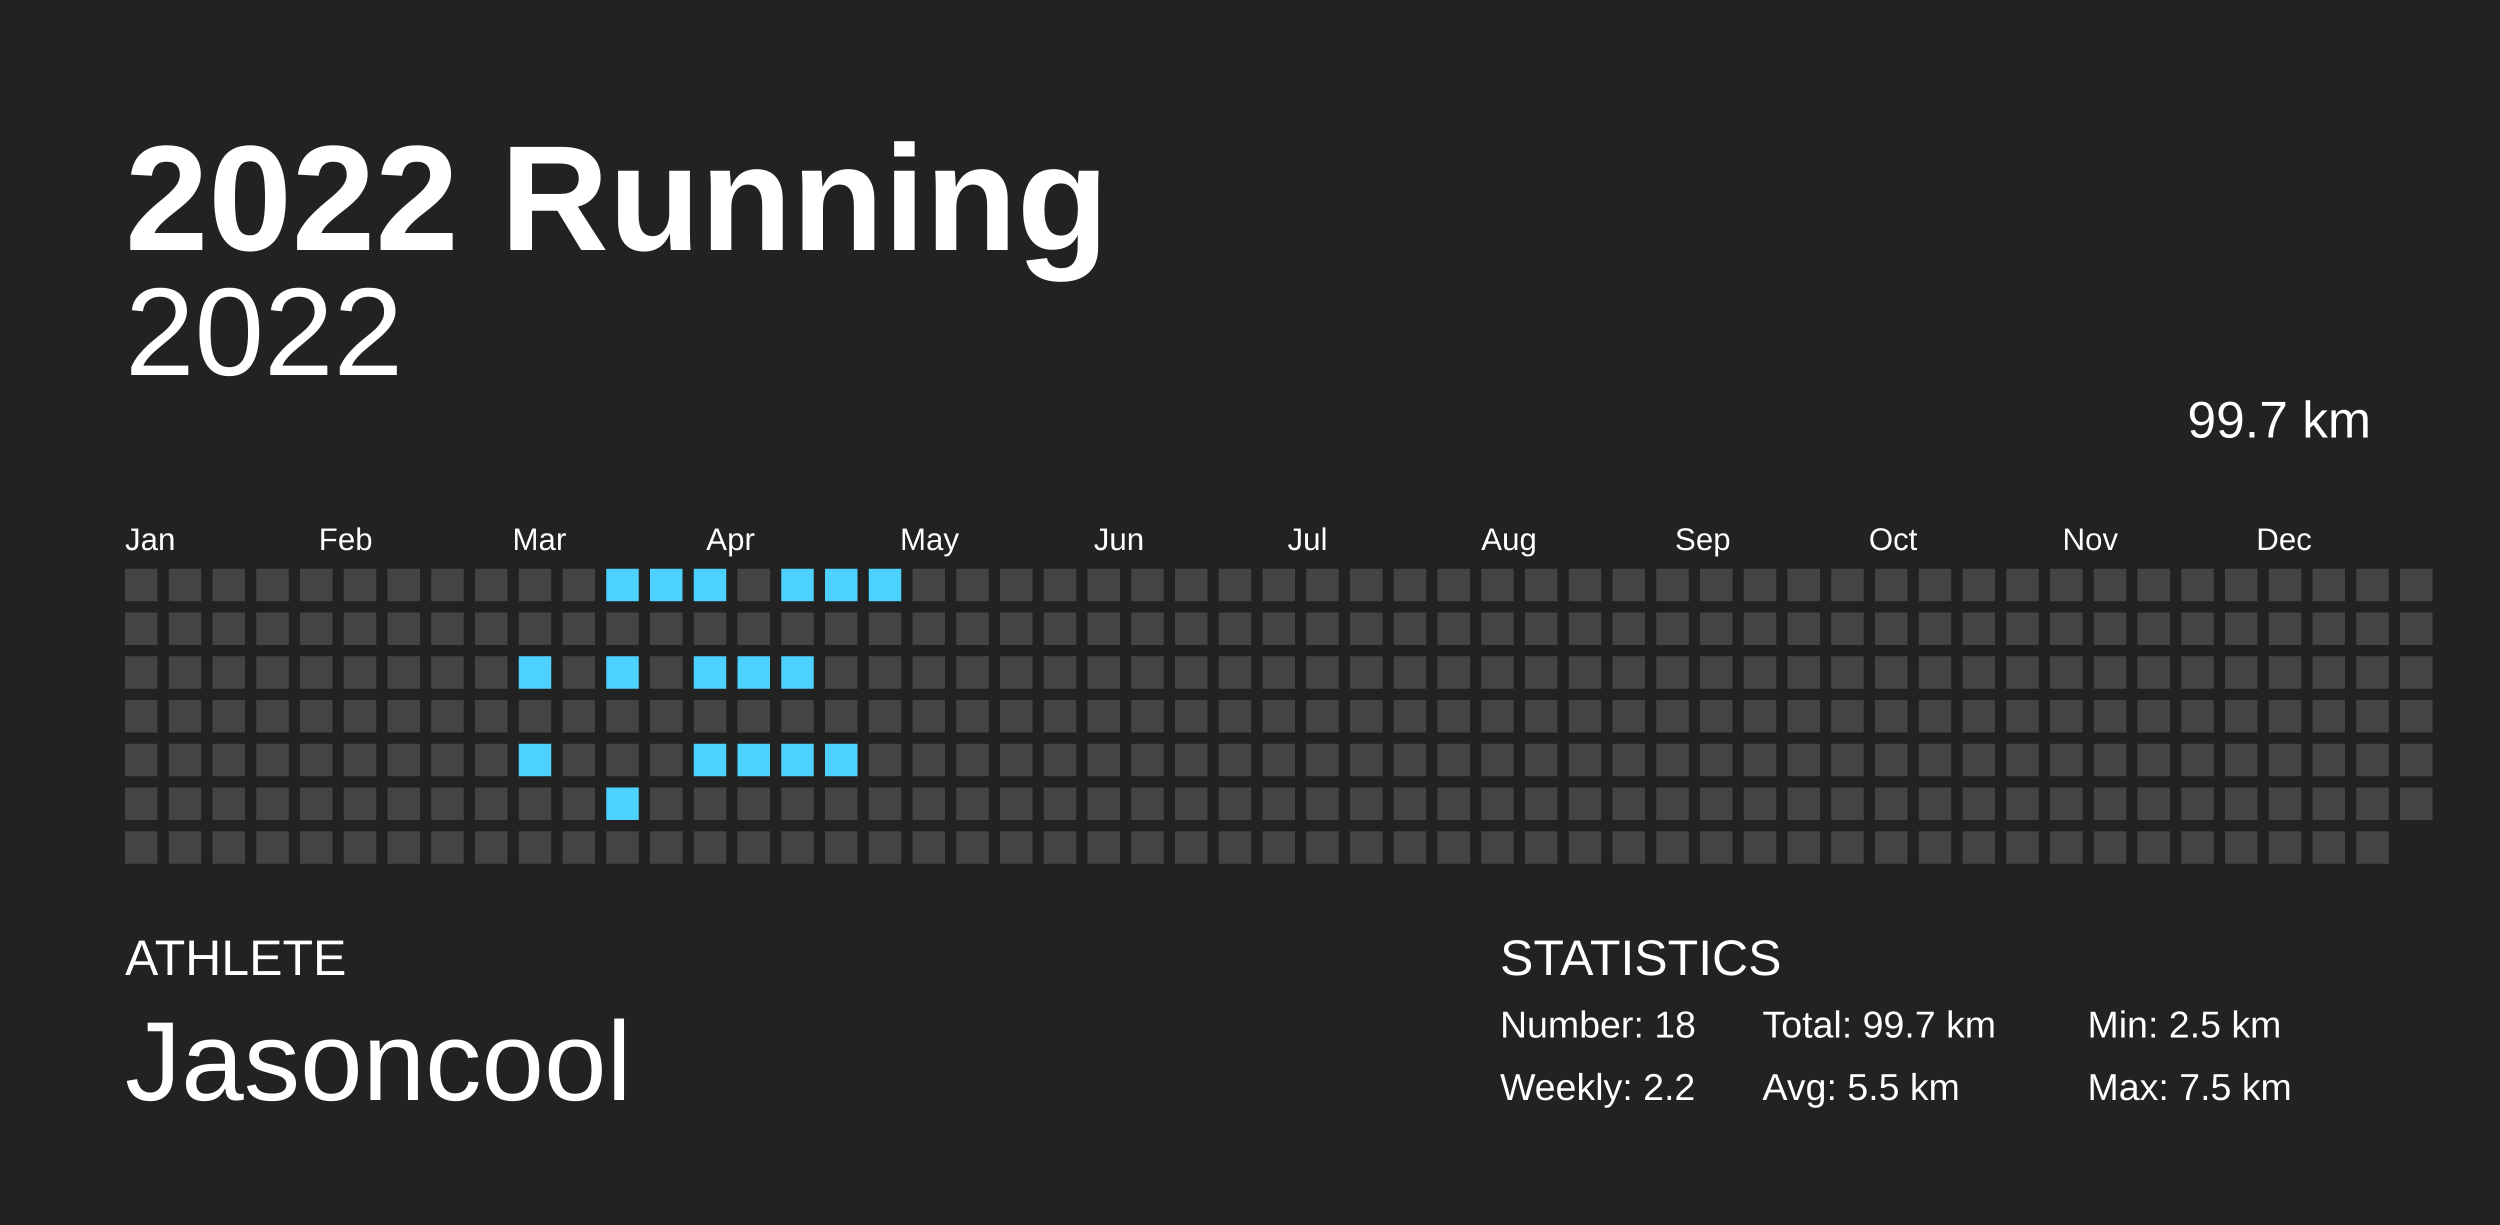
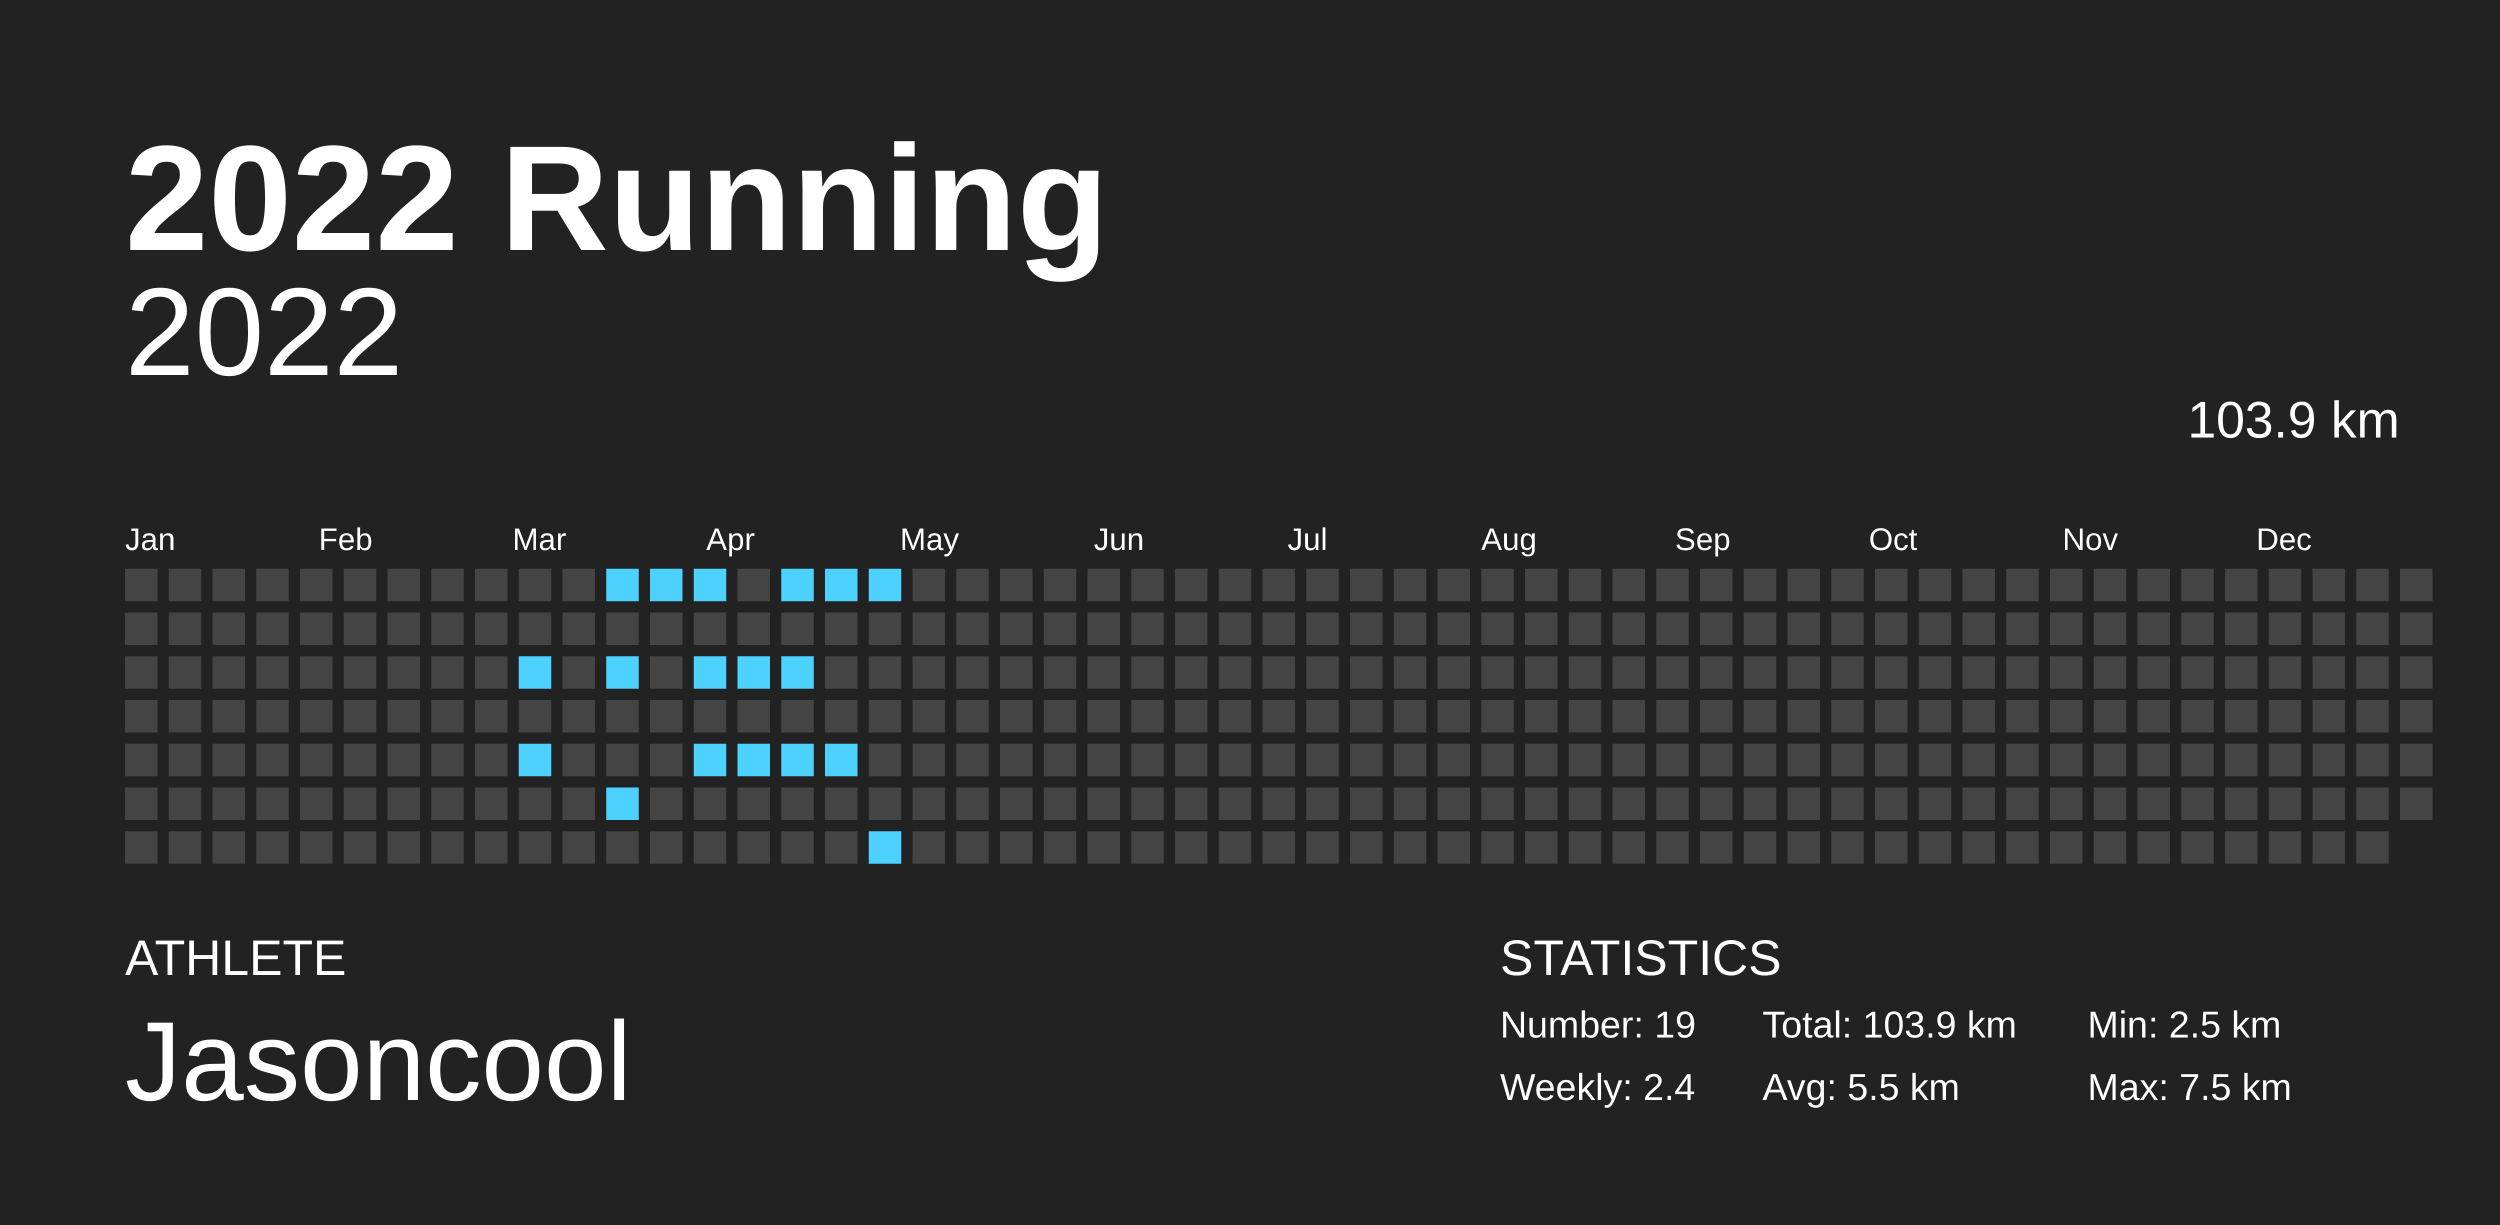
<svg xmlns="http://www.w3.org/2000/svg" baseProfile="full" height="98mm" version="1.1" viewBox="0,0,200,98" width="200mm">
  <defs />
  <rect fill="#222222" height="98" width="200" x="0" y="0" />
  <text fill="#FFFFFF" style="font-size:12px; font-family:Arial; font-weight:bold;" x="10" y="20">2022 Running</text>
  <text fill="#FFFFFF" style="font-size:4px; font-family:Arial" x="10" y="78">ATHLETE</text>
  <text fill="#FFFFFF" style="font-size:9px; font-family:Arial" x="10" y="88">Jasoncool</text>
  <text fill="#FFFFFF" style="font-size:4px; font-family:Arial" x="120" y="78">STATISTICS</text>
-   <text fill="#FFFFFF" style="font-size:3px; font-family:Arial" x="120" y="83">Number: 18</text>
-   <text fill="#FFFFFF" style="font-size:3px; font-family:Arial" x="120" y="88">Weekly: 2.2</text>
-   <text fill="#FFFFFF" style="font-size:3px; font-family:Arial" x="141" y="83">Total: 99.7 km</text>
+   <text fill="#FFFFFF" style="font-size:3px; font-family:Arial" x="120" y="83">Number: 19</text>
+   <text fill="#FFFFFF" style="font-size:3px; font-family:Arial" x="120" y="88">Weekly: 2.4</text>
+   <text fill="#FFFFFF" style="font-size:3px; font-family:Arial" x="141" y="83">Total: 103.9 km</text>
  <text fill="#FFFFFF" style="font-size:3px; font-family:Arial" x="141" y="88">Avg: 5.5 km</text>
  <text fill="#FFFFFF" style="font-size:3px; font-family:Arial" x="167" y="83">Min: 2.5 km</text>
  <text fill="#FFFFFF" style="font-size:3px; font-family:Arial" x="167" y="88">Max: 7.5 km</text>
  <text alignment-baseline="hanging" fill="#FFFFFF" style="font-size:10.0px; font-family:Arial;" x="10" y="30">2022</text>
-   <text alignment-baseline="hanging" fill="#FFFFFF" style="font-size:4.125px; font-family:Arial;" x="175" y="35">99.7 km</text>
+   <text alignment-baseline="hanging" fill="#FFFFFF" style="font-size:4.125px; font-family:Arial;" x="175" y="35">103.9 km</text>
  <text fill="#FFFFFF" style="font-size:2.5px; font-family:Arial" x="10.0" y="44">Jan</text>
  <text fill="#FFFFFF" style="font-size:2.5px; font-family:Arial" x="25.5" y="44">Feb</text>
  <text fill="#FFFFFF" style="font-size:2.5px; font-family:Arial" x="41.0" y="44">Mar</text>
  <text fill="#FFFFFF" style="font-size:2.5px; font-family:Arial" x="56.5" y="44">Apr</text>
  <text fill="#FFFFFF" style="font-size:2.5px; font-family:Arial" x="72.0" y="44">May</text>
  <text fill="#FFFFFF" style="font-size:2.5px; font-family:Arial" x="87.5" y="44">Jun</text>
  <text fill="#FFFFFF" style="font-size:2.5px; font-family:Arial" x="103.0" y="44">Jul</text>
  <text fill="#FFFFFF" style="font-size:2.5px; font-family:Arial" x="118.5" y="44">Aug</text>
  <text fill="#FFFFFF" style="font-size:2.5px; font-family:Arial" x="134.0" y="44">Sep</text>
  <text fill="#FFFFFF" style="font-size:2.5px; font-family:Arial" x="149.5" y="44">Oct</text>
  <text fill="#FFFFFF" style="font-size:2.5px; font-family:Arial" x="165.0" y="44">Nov</text>
  <text fill="#FFFFFF" style="font-size:2.5px; font-family:Arial" x="180.5" y="44">Dec</text>
  <rect fill="#444444" height="2.6" width="2.6" x="10.0" y="45.5" />
  <rect fill="#444444" height="2.6" width="2.6" x="10.0" y="49.0" />
  <rect fill="#444444" height="2.6" width="2.6" x="10.0" y="52.5" />
  <rect fill="#444444" height="2.6" width="2.6" x="10.0" y="56.0" />
  <rect fill="#444444" height="2.6" width="2.6" x="10.0" y="59.5" />
  <rect fill="#444444" height="2.6" width="2.6" x="10.0" y="63.0" />
  <rect fill="#444444" height="2.6" width="2.6" x="10.0" y="66.5" />
  <rect fill="#444444" height="2.6" width="2.6" x="13.5" y="45.5" />
  <rect fill="#444444" height="2.6" width="2.6" x="13.5" y="49.0" />
  <rect fill="#444444" height="2.6" width="2.6" x="13.5" y="52.5" />
  <rect fill="#444444" height="2.6" width="2.6" x="13.5" y="56.0" />
  <rect fill="#444444" height="2.6" width="2.6" x="13.5" y="59.5" />
  <rect fill="#444444" height="2.6" width="2.6" x="13.5" y="63.0" />
  <rect fill="#444444" height="2.6" width="2.6" x="13.5" y="66.5" />
  <rect fill="#444444" height="2.6" width="2.6" x="17.0" y="45.5" />
  <rect fill="#444444" height="2.6" width="2.6" x="17.0" y="49.0" />
  <rect fill="#444444" height="2.6" width="2.6" x="17.0" y="52.5" />
  <rect fill="#444444" height="2.6" width="2.6" x="17.0" y="56.0" />
  <rect fill="#444444" height="2.6" width="2.6" x="17.0" y="59.5" />
  <rect fill="#444444" height="2.6" width="2.6" x="17.0" y="63.0" />
  <rect fill="#444444" height="2.6" width="2.6" x="17.0" y="66.5" />
  <rect fill="#444444" height="2.6" width="2.6" x="20.5" y="45.5" />
  <rect fill="#444444" height="2.6" width="2.6" x="20.5" y="49.0" />
  <rect fill="#444444" height="2.6" width="2.6" x="20.5" y="52.5" />
  <rect fill="#444444" height="2.6" width="2.6" x="20.5" y="56.0" />
  <rect fill="#444444" height="2.6" width="2.6" x="20.5" y="59.5" />
  <rect fill="#444444" height="2.6" width="2.6" x="20.5" y="63.0" />
  <rect fill="#444444" height="2.6" width="2.6" x="20.5" y="66.5" />
  <rect fill="#444444" height="2.6" width="2.6" x="24.0" y="45.5" />
  <rect fill="#444444" height="2.6" width="2.6" x="24.0" y="49.0" />
  <rect fill="#444444" height="2.6" width="2.6" x="24.0" y="52.5" />
  <rect fill="#444444" height="2.6" width="2.6" x="24.0" y="56.0" />
  <rect fill="#444444" height="2.6" width="2.6" x="24.0" y="59.5" />
  <rect fill="#444444" height="2.6" width="2.6" x="24.0" y="63.0" />
  <rect fill="#444444" height="2.6" width="2.6" x="24.0" y="66.5" />
  <rect fill="#444444" height="2.6" width="2.6" x="27.5" y="45.5" />
  <rect fill="#444444" height="2.6" width="2.6" x="27.5" y="49.0" />
  <rect fill="#444444" height="2.6" width="2.6" x="27.5" y="52.5" />
  <rect fill="#444444" height="2.6" width="2.6" x="27.5" y="56.0" />
  <rect fill="#444444" height="2.6" width="2.6" x="27.5" y="59.5" />
  <rect fill="#444444" height="2.6" width="2.6" x="27.5" y="63.0" />
  <rect fill="#444444" height="2.6" width="2.6" x="27.5" y="66.5" />
  <rect fill="#444444" height="2.6" width="2.6" x="31.0" y="45.5" />
  <rect fill="#444444" height="2.6" width="2.6" x="31.0" y="49.0" />
  <rect fill="#444444" height="2.6" width="2.6" x="31.0" y="52.5" />
  <rect fill="#444444" height="2.6" width="2.6" x="31.0" y="56.0" />
  <rect fill="#444444" height="2.6" width="2.6" x="31.0" y="59.5" />
  <rect fill="#444444" height="2.6" width="2.6" x="31.0" y="63.0" />
  <rect fill="#444444" height="2.6" width="2.6" x="31.0" y="66.5" />
  <rect fill="#444444" height="2.6" width="2.6" x="34.5" y="45.5" />
  <rect fill="#444444" height="2.6" width="2.6" x="34.5" y="49.0" />
  <rect fill="#444444" height="2.6" width="2.6" x="34.5" y="52.5" />
  <rect fill="#444444" height="2.6" width="2.6" x="34.5" y="56.0" />
  <rect fill="#444444" height="2.6" width="2.6" x="34.5" y="59.5" />
  <rect fill="#444444" height="2.6" width="2.6" x="34.5" y="63.0" />
  <rect fill="#444444" height="2.6" width="2.6" x="34.5" y="66.5" />
  <rect fill="#444444" height="2.6" width="2.6" x="38.0" y="45.5" />
  <rect fill="#444444" height="2.6" width="2.6" x="38.0" y="49.0" />
  <rect fill="#444444" height="2.6" width="2.6" x="38.0" y="52.5" />
  <rect fill="#444444" height="2.6" width="2.6" x="38.0" y="56.0" />
  <rect fill="#444444" height="2.6" width="2.6" x="38.0" y="59.5" />
  <rect fill="#444444" height="2.6" width="2.6" x="38.0" y="63.0" />
  <rect fill="#444444" height="2.6" width="2.6" x="38.0" y="66.5" />
  <rect fill="#444444" height="2.6" width="2.6" x="41.5" y="45.5" />
  <rect fill="#444444" height="2.6" width="2.6" x="41.5" y="49.0" />
  <rect fill="#4dd2ff" height="2.6" width="2.6" x="41.5" y="52.5" />
  <rect fill="#444444" height="2.6" width="2.6" x="41.5" y="56.0" />
  <rect fill="#4dd2ff" height="2.6" width="2.6" x="41.5" y="59.5" />
  <rect fill="#444444" height="2.6" width="2.6" x="41.5" y="63.0" />
  <rect fill="#444444" height="2.6" width="2.6" x="41.5" y="66.5" />
  <rect fill="#444444" height="2.6" width="2.6" x="45.0" y="45.5" />
  <rect fill="#444444" height="2.6" width="2.6" x="45.0" y="49.0" />
  <rect fill="#444444" height="2.6" width="2.6" x="45.0" y="52.5" />
  <rect fill="#444444" height="2.6" width="2.6" x="45.0" y="56.0" />
  <rect fill="#444444" height="2.6" width="2.6" x="45.0" y="59.5" />
  <rect fill="#444444" height="2.6" width="2.6" x="45.0" y="63.0" />
  <rect fill="#444444" height="2.6" width="2.6" x="45.0" y="66.5" />
  <rect fill="#4dd2ff" height="2.6" width="2.6" x="48.5" y="45.5" />
  <rect fill="#444444" height="2.6" width="2.6" x="48.5" y="49.0" />
  <rect fill="#4dd2ff" height="2.6" width="2.6" x="48.5" y="52.5" />
  <rect fill="#444444" height="2.6" width="2.6" x="48.5" y="56.0" />
  <rect fill="#444444" height="2.6" width="2.6" x="48.5" y="59.5" />
  <rect fill="#4dd2ff" height="2.6" width="2.6" x="48.5" y="63.0" />
  <rect fill="#444444" height="2.6" width="2.6" x="48.5" y="66.5" />
  <rect fill="#4dd2ff" height="2.6" width="2.6" x="52.0" y="45.5" />
  <rect fill="#444444" height="2.6" width="2.6" x="52.0" y="49.0" />
  <rect fill="#444444" height="2.6" width="2.6" x="52.0" y="52.5" />
  <rect fill="#444444" height="2.6" width="2.6" x="52.0" y="56.0" />
  <rect fill="#444444" height="2.6" width="2.6" x="52.0" y="59.5" />
  <rect fill="#444444" height="2.6" width="2.6" x="52.0" y="63.0" />
  <rect fill="#444444" height="2.6" width="2.6" x="52.0" y="66.5" />
  <rect fill="#4dd2ff" height="2.6" width="2.6" x="55.5" y="45.5" />
  <rect fill="#444444" height="2.6" width="2.6" x="55.5" y="49.0" />
  <rect fill="#4dd2ff" height="2.6" width="2.6" x="55.5" y="52.5" />
  <rect fill="#444444" height="2.6" width="2.6" x="55.5" y="56.0" />
  <rect fill="#4dd2ff" height="2.6" width="2.6" x="55.5" y="59.5" />
  <rect fill="#444444" height="2.6" width="2.6" x="55.5" y="63.0" />
  <rect fill="#444444" height="2.6" width="2.6" x="55.5" y="66.5" />
  <rect fill="#444444" height="2.6" width="2.6" x="59.0" y="45.5" />
  <rect fill="#444444" height="2.6" width="2.6" x="59.0" y="49.0" />
  <rect fill="#4dd2ff" height="2.6" width="2.6" x="59.0" y="52.5" />
  <rect fill="#444444" height="2.6" width="2.6" x="59.0" y="56.0" />
  <rect fill="#4dd2ff" height="2.6" width="2.6" x="59.0" y="59.5" />
  <rect fill="#444444" height="2.6" width="2.6" x="59.0" y="63.0" />
  <rect fill="#444444" height="2.6" width="2.6" x="59.0" y="66.5" />
  <rect fill="#4dd2ff" height="2.6" width="2.6" x="62.5" y="45.5" />
  <rect fill="#444444" height="2.6" width="2.6" x="62.5" y="49.0" />
  <rect fill="#4dd2ff" height="2.6" width="2.6" x="62.5" y="52.5" />
  <rect fill="#444444" height="2.6" width="2.6" x="62.5" y="56.0" />
  <rect fill="#4dd2ff" height="2.6" width="2.6" x="62.5" y="59.5" />
  <rect fill="#444444" height="2.6" width="2.6" x="62.5" y="63.0" />
  <rect fill="#444444" height="2.6" width="2.6" x="62.5" y="66.5" />
  <rect fill="#4dd2ff" height="2.6" width="2.6" x="66.0" y="45.5" />
  <rect fill="#444444" height="2.6" width="2.6" x="66.0" y="49.0" />
  <rect fill="#444444" height="2.6" width="2.6" x="66.0" y="52.5" />
  <rect fill="#444444" height="2.6" width="2.6" x="66.0" y="56.0" />
  <rect fill="#4dd2ff" height="2.6" width="2.6" x="66.0" y="59.5" />
  <rect fill="#444444" height="2.6" width="2.6" x="66.0" y="63.0" />
  <rect fill="#444444" height="2.6" width="2.6" x="66.0" y="66.5" />
  <rect fill="#4dd2ff" height="2.6" width="2.6" x="69.5" y="45.5" />
  <rect fill="#444444" height="2.6" width="2.6" x="69.5" y="49.0" />
  <rect fill="#444444" height="2.6" width="2.6" x="69.5" y="52.5" />
  <rect fill="#444444" height="2.6" width="2.6" x="69.5" y="56.0" />
  <rect fill="#444444" height="2.6" width="2.6" x="69.5" y="59.5" />
  <rect fill="#444444" height="2.6" width="2.6" x="69.5" y="63.0" />
-   <rect fill="#444444" height="2.6" width="2.6" x="69.5" y="66.5" />
+   <rect fill="#4dd2ff" height="2.6" width="2.6" x="69.5" y="66.5" />
  <rect fill="#444444" height="2.6" width="2.6" x="73.0" y="45.5" />
  <rect fill="#444444" height="2.6" width="2.6" x="73.0" y="49.0" />
  <rect fill="#444444" height="2.6" width="2.6" x="73.0" y="52.5" />
  <rect fill="#444444" height="2.6" width="2.6" x="73.0" y="56.0" />
  <rect fill="#444444" height="2.6" width="2.6" x="73.0" y="59.5" />
  <rect fill="#444444" height="2.6" width="2.6" x="73.0" y="63.0" />
  <rect fill="#444444" height="2.6" width="2.6" x="73.0" y="66.5" />
  <rect fill="#444444" height="2.6" width="2.6" x="76.5" y="45.5" />
  <rect fill="#444444" height="2.6" width="2.6" x="76.5" y="49.0" />
  <rect fill="#444444" height="2.6" width="2.6" x="76.5" y="52.5" />
  <rect fill="#444444" height="2.6" width="2.6" x="76.5" y="56.0" />
  <rect fill="#444444" height="2.6" width="2.6" x="76.5" y="59.5" />
  <rect fill="#444444" height="2.6" width="2.6" x="76.5" y="63.0" />
  <rect fill="#444444" height="2.6" width="2.6" x="76.5" y="66.5" />
  <rect fill="#444444" height="2.6" width="2.6" x="80.0" y="45.5" />
  <rect fill="#444444" height="2.6" width="2.6" x="80.0" y="49.0" />
  <rect fill="#444444" height="2.6" width="2.6" x="80.0" y="52.5" />
  <rect fill="#444444" height="2.6" width="2.6" x="80.0" y="56.0" />
  <rect fill="#444444" height="2.6" width="2.6" x="80.0" y="59.5" />
  <rect fill="#444444" height="2.6" width="2.6" x="80.0" y="63.0" />
  <rect fill="#444444" height="2.6" width="2.6" x="80.0" y="66.5" />
  <rect fill="#444444" height="2.6" width="2.6" x="83.5" y="45.5" />
  <rect fill="#444444" height="2.6" width="2.6" x="83.5" y="49.0" />
  <rect fill="#444444" height="2.6" width="2.6" x="83.5" y="52.5" />
  <rect fill="#444444" height="2.6" width="2.6" x="83.5" y="56.0" />
  <rect fill="#444444" height="2.6" width="2.6" x="83.5" y="59.5" />
  <rect fill="#444444" height="2.6" width="2.6" x="83.5" y="63.0" />
  <rect fill="#444444" height="2.6" width="2.6" x="83.5" y="66.5" />
  <rect fill="#444444" height="2.6" width="2.6" x="87.0" y="45.5" />
  <rect fill="#444444" height="2.6" width="2.6" x="87.0" y="49.0" />
  <rect fill="#444444" height="2.6" width="2.6" x="87.0" y="52.5" />
  <rect fill="#444444" height="2.6" width="2.6" x="87.0" y="56.0" />
  <rect fill="#444444" height="2.6" width="2.6" x="87.0" y="59.5" />
  <rect fill="#444444" height="2.6" width="2.6" x="87.0" y="63.0" />
  <rect fill="#444444" height="2.6" width="2.6" x="87.0" y="66.5" />
  <rect fill="#444444" height="2.6" width="2.6" x="90.5" y="45.5" />
  <rect fill="#444444" height="2.6" width="2.6" x="90.5" y="49.0" />
  <rect fill="#444444" height="2.6" width="2.6" x="90.5" y="52.5" />
  <rect fill="#444444" height="2.6" width="2.6" x="90.5" y="56.0" />
  <rect fill="#444444" height="2.6" width="2.6" x="90.5" y="59.5" />
  <rect fill="#444444" height="2.6" width="2.6" x="90.5" y="63.0" />
  <rect fill="#444444" height="2.6" width="2.6" x="90.5" y="66.5" />
  <rect fill="#444444" height="2.6" width="2.6" x="94.0" y="45.5" />
  <rect fill="#444444" height="2.6" width="2.6" x="94.0" y="49.0" />
  <rect fill="#444444" height="2.6" width="2.6" x="94.0" y="52.5" />
  <rect fill="#444444" height="2.6" width="2.6" x="94.0" y="56.0" />
  <rect fill="#444444" height="2.6" width="2.6" x="94.0" y="59.5" />
  <rect fill="#444444" height="2.6" width="2.6" x="94.0" y="63.0" />
  <rect fill="#444444" height="2.6" width="2.6" x="94.0" y="66.5" />
  <rect fill="#444444" height="2.6" width="2.6" x="97.5" y="45.5" />
  <rect fill="#444444" height="2.6" width="2.6" x="97.5" y="49.0" />
  <rect fill="#444444" height="2.6" width="2.6" x="97.5" y="52.5" />
  <rect fill="#444444" height="2.6" width="2.6" x="97.5" y="56.0" />
  <rect fill="#444444" height="2.6" width="2.6" x="97.5" y="59.5" />
  <rect fill="#444444" height="2.6" width="2.6" x="97.5" y="63.0" />
  <rect fill="#444444" height="2.6" width="2.6" x="97.5" y="66.5" />
  <rect fill="#444444" height="2.6" width="2.6" x="101.0" y="45.5" />
  <rect fill="#444444" height="2.6" width="2.6" x="101.0" y="49.0" />
  <rect fill="#444444" height="2.6" width="2.6" x="101.0" y="52.5" />
  <rect fill="#444444" height="2.6" width="2.6" x="101.0" y="56.0" />
  <rect fill="#444444" height="2.6" width="2.6" x="101.0" y="59.5" />
  <rect fill="#444444" height="2.6" width="2.6" x="101.0" y="63.0" />
  <rect fill="#444444" height="2.6" width="2.6" x="101.0" y="66.5" />
  <rect fill="#444444" height="2.6" width="2.6" x="104.5" y="45.5" />
  <rect fill="#444444" height="2.6" width="2.6" x="104.5" y="49.0" />
  <rect fill="#444444" height="2.6" width="2.6" x="104.5" y="52.5" />
  <rect fill="#444444" height="2.6" width="2.6" x="104.5" y="56.0" />
  <rect fill="#444444" height="2.6" width="2.6" x="104.5" y="59.5" />
  <rect fill="#444444" height="2.6" width="2.6" x="104.5" y="63.0" />
  <rect fill="#444444" height="2.6" width="2.6" x="104.5" y="66.5" />
  <rect fill="#444444" height="2.6" width="2.6" x="108.0" y="45.5" />
  <rect fill="#444444" height="2.6" width="2.6" x="108.0" y="49.0" />
  <rect fill="#444444" height="2.6" width="2.6" x="108.0" y="52.5" />
  <rect fill="#444444" height="2.6" width="2.6" x="108.0" y="56.0" />
  <rect fill="#444444" height="2.6" width="2.6" x="108.0" y="59.5" />
  <rect fill="#444444" height="2.6" width="2.6" x="108.0" y="63.0" />
  <rect fill="#444444" height="2.6" width="2.6" x="108.0" y="66.5" />
  <rect fill="#444444" height="2.6" width="2.6" x="111.5" y="45.5" />
  <rect fill="#444444" height="2.6" width="2.6" x="111.5" y="49.0" />
  <rect fill="#444444" height="2.6" width="2.6" x="111.5" y="52.5" />
  <rect fill="#444444" height="2.6" width="2.6" x="111.5" y="56.0" />
  <rect fill="#444444" height="2.6" width="2.6" x="111.5" y="59.5" />
  <rect fill="#444444" height="2.6" width="2.6" x="111.5" y="63.0" />
  <rect fill="#444444" height="2.6" width="2.6" x="111.5" y="66.5" />
  <rect fill="#444444" height="2.6" width="2.6" x="115.0" y="45.5" />
  <rect fill="#444444" height="2.6" width="2.6" x="115.0" y="49.0" />
  <rect fill="#444444" height="2.6" width="2.6" x="115.0" y="52.5" />
  <rect fill="#444444" height="2.6" width="2.6" x="115.0" y="56.0" />
  <rect fill="#444444" height="2.6" width="2.6" x="115.0" y="59.5" />
  <rect fill="#444444" height="2.6" width="2.6" x="115.0" y="63.0" />
  <rect fill="#444444" height="2.6" width="2.6" x="115.0" y="66.5" />
  <rect fill="#444444" height="2.6" width="2.6" x="118.5" y="45.5" />
  <rect fill="#444444" height="2.6" width="2.6" x="118.5" y="49.0" />
  <rect fill="#444444" height="2.6" width="2.6" x="118.5" y="52.5" />
  <rect fill="#444444" height="2.6" width="2.6" x="118.5" y="56.0" />
  <rect fill="#444444" height="2.6" width="2.6" x="118.5" y="59.5" />
  <rect fill="#444444" height="2.6" width="2.6" x="118.5" y="63.0" />
  <rect fill="#444444" height="2.6" width="2.6" x="118.5" y="66.5" />
  <rect fill="#444444" height="2.6" width="2.6" x="122.0" y="45.5" />
  <rect fill="#444444" height="2.6" width="2.6" x="122.0" y="49.0" />
  <rect fill="#444444" height="2.6" width="2.6" x="122.0" y="52.5" />
  <rect fill="#444444" height="2.6" width="2.6" x="122.0" y="56.0" />
  <rect fill="#444444" height="2.6" width="2.6" x="122.0" y="59.5" />
  <rect fill="#444444" height="2.6" width="2.6" x="122.0" y="63.0" />
  <rect fill="#444444" height="2.6" width="2.6" x="122.0" y="66.5" />
  <rect fill="#444444" height="2.6" width="2.6" x="125.5" y="45.5" />
  <rect fill="#444444" height="2.6" width="2.6" x="125.5" y="49.0" />
  <rect fill="#444444" height="2.6" width="2.6" x="125.5" y="52.5" />
  <rect fill="#444444" height="2.6" width="2.6" x="125.5" y="56.0" />
  <rect fill="#444444" height="2.6" width="2.6" x="125.5" y="59.5" />
  <rect fill="#444444" height="2.6" width="2.6" x="125.5" y="63.0" />
  <rect fill="#444444" height="2.6" width="2.6" x="125.5" y="66.5" />
  <rect fill="#444444" height="2.6" width="2.6" x="129.0" y="45.5" />
  <rect fill="#444444" height="2.6" width="2.6" x="129.0" y="49.0" />
  <rect fill="#444444" height="2.6" width="2.6" x="129.0" y="52.5" />
  <rect fill="#444444" height="2.6" width="2.6" x="129.0" y="56.0" />
  <rect fill="#444444" height="2.6" width="2.6" x="129.0" y="59.5" />
  <rect fill="#444444" height="2.6" width="2.6" x="129.0" y="63.0" />
  <rect fill="#444444" height="2.6" width="2.6" x="129.0" y="66.5" />
  <rect fill="#444444" height="2.6" width="2.6" x="132.5" y="45.5" />
  <rect fill="#444444" height="2.6" width="2.6" x="132.5" y="49.0" />
  <rect fill="#444444" height="2.6" width="2.6" x="132.5" y="52.5" />
  <rect fill="#444444" height="2.6" width="2.6" x="132.5" y="56.0" />
  <rect fill="#444444" height="2.6" width="2.6" x="132.5" y="59.5" />
  <rect fill="#444444" height="2.6" width="2.6" x="132.5" y="63.0" />
  <rect fill="#444444" height="2.6" width="2.6" x="132.5" y="66.5" />
  <rect fill="#444444" height="2.6" width="2.6" x="136.0" y="45.5" />
  <rect fill="#444444" height="2.6" width="2.6" x="136.0" y="49.0" />
  <rect fill="#444444" height="2.6" width="2.6" x="136.0" y="52.5" />
  <rect fill="#444444" height="2.6" width="2.6" x="136.0" y="56.0" />
  <rect fill="#444444" height="2.6" width="2.6" x="136.0" y="59.5" />
  <rect fill="#444444" height="2.6" width="2.6" x="136.0" y="63.0" />
  <rect fill="#444444" height="2.6" width="2.6" x="136.0" y="66.5" />
  <rect fill="#444444" height="2.6" width="2.6" x="139.5" y="45.5" />
  <rect fill="#444444" height="2.6" width="2.6" x="139.5" y="49.0" />
  <rect fill="#444444" height="2.6" width="2.6" x="139.5" y="52.5" />
  <rect fill="#444444" height="2.6" width="2.6" x="139.5" y="56.0" />
  <rect fill="#444444" height="2.6" width="2.6" x="139.5" y="59.5" />
  <rect fill="#444444" height="2.6" width="2.6" x="139.5" y="63.0" />
  <rect fill="#444444" height="2.6" width="2.6" x="139.5" y="66.5" />
  <rect fill="#444444" height="2.6" width="2.6" x="143.0" y="45.5" />
  <rect fill="#444444" height="2.6" width="2.6" x="143.0" y="49.0" />
  <rect fill="#444444" height="2.6" width="2.6" x="143.0" y="52.5" />
  <rect fill="#444444" height="2.6" width="2.6" x="143.0" y="56.0" />
  <rect fill="#444444" height="2.6" width="2.6" x="143.0" y="59.5" />
  <rect fill="#444444" height="2.6" width="2.6" x="143.0" y="63.0" />
  <rect fill="#444444" height="2.6" width="2.6" x="143.0" y="66.5" />
  <rect fill="#444444" height="2.6" width="2.6" x="146.5" y="45.5" />
  <rect fill="#444444" height="2.6" width="2.6" x="146.5" y="49.0" />
  <rect fill="#444444" height="2.6" width="2.6" x="146.5" y="52.5" />
  <rect fill="#444444" height="2.6" width="2.6" x="146.5" y="56.0" />
  <rect fill="#444444" height="2.6" width="2.6" x="146.5" y="59.5" />
  <rect fill="#444444" height="2.6" width="2.6" x="146.5" y="63.0" />
  <rect fill="#444444" height="2.6" width="2.6" x="146.5" y="66.5" />
  <rect fill="#444444" height="2.6" width="2.6" x="150.0" y="45.5" />
  <rect fill="#444444" height="2.6" width="2.6" x="150.0" y="49.0" />
  <rect fill="#444444" height="2.6" width="2.6" x="150.0" y="52.5" />
  <rect fill="#444444" height="2.6" width="2.6" x="150.0" y="56.0" />
  <rect fill="#444444" height="2.6" width="2.6" x="150.0" y="59.5" />
  <rect fill="#444444" height="2.6" width="2.6" x="150.0" y="63.0" />
  <rect fill="#444444" height="2.6" width="2.6" x="150.0" y="66.5" />
  <rect fill="#444444" height="2.6" width="2.6" x="153.5" y="45.5" />
  <rect fill="#444444" height="2.6" width="2.6" x="153.5" y="49.0" />
  <rect fill="#444444" height="2.6" width="2.6" x="153.5" y="52.5" />
  <rect fill="#444444" height="2.6" width="2.6" x="153.5" y="56.0" />
  <rect fill="#444444" height="2.6" width="2.6" x="153.5" y="59.5" />
  <rect fill="#444444" height="2.6" width="2.6" x="153.5" y="63.0" />
  <rect fill="#444444" height="2.6" width="2.6" x="153.5" y="66.5" />
  <rect fill="#444444" height="2.6" width="2.6" x="157.0" y="45.5" />
  <rect fill="#444444" height="2.6" width="2.6" x="157.0" y="49.0" />
  <rect fill="#444444" height="2.6" width="2.6" x="157.0" y="52.5" />
  <rect fill="#444444" height="2.6" width="2.6" x="157.0" y="56.0" />
  <rect fill="#444444" height="2.6" width="2.6" x="157.0" y="59.5" />
  <rect fill="#444444" height="2.6" width="2.6" x="157.0" y="63.0" />
  <rect fill="#444444" height="2.6" width="2.6" x="157.0" y="66.5" />
  <rect fill="#444444" height="2.6" width="2.6" x="160.5" y="45.5" />
  <rect fill="#444444" height="2.6" width="2.6" x="160.5" y="49.0" />
  <rect fill="#444444" height="2.6" width="2.6" x="160.5" y="52.5" />
  <rect fill="#444444" height="2.6" width="2.6" x="160.5" y="56.0" />
  <rect fill="#444444" height="2.6" width="2.6" x="160.5" y="59.5" />
  <rect fill="#444444" height="2.6" width="2.6" x="160.5" y="63.0" />
  <rect fill="#444444" height="2.6" width="2.6" x="160.5" y="66.5" />
  <rect fill="#444444" height="2.6" width="2.6" x="164.0" y="45.5" />
  <rect fill="#444444" height="2.6" width="2.6" x="164.0" y="49.0" />
  <rect fill="#444444" height="2.6" width="2.6" x="164.0" y="52.5" />
  <rect fill="#444444" height="2.6" width="2.6" x="164.0" y="56.0" />
  <rect fill="#444444" height="2.6" width="2.6" x="164.0" y="59.5" />
  <rect fill="#444444" height="2.6" width="2.6" x="164.0" y="63.0" />
  <rect fill="#444444" height="2.6" width="2.6" x="164.0" y="66.5" />
  <rect fill="#444444" height="2.6" width="2.6" x="167.5" y="45.5" />
  <rect fill="#444444" height="2.6" width="2.6" x="167.5" y="49.0" />
  <rect fill="#444444" height="2.6" width="2.6" x="167.5" y="52.5" />
  <rect fill="#444444" height="2.6" width="2.6" x="167.5" y="56.0" />
  <rect fill="#444444" height="2.6" width="2.6" x="167.5" y="59.5" />
  <rect fill="#444444" height="2.6" width="2.6" x="167.5" y="63.0" />
  <rect fill="#444444" height="2.6" width="2.6" x="167.5" y="66.5" />
  <rect fill="#444444" height="2.6" width="2.6" x="171.0" y="45.5" />
  <rect fill="#444444" height="2.6" width="2.6" x="171.0" y="49.0" />
  <rect fill="#444444" height="2.6" width="2.6" x="171.0" y="52.5" />
  <rect fill="#444444" height="2.6" width="2.6" x="171.0" y="56.0" />
  <rect fill="#444444" height="2.6" width="2.6" x="171.0" y="59.5" />
  <rect fill="#444444" height="2.6" width="2.6" x="171.0" y="63.0" />
  <rect fill="#444444" height="2.6" width="2.6" x="171.0" y="66.5" />
  <rect fill="#444444" height="2.6" width="2.6" x="174.5" y="45.5" />
  <rect fill="#444444" height="2.6" width="2.6" x="174.5" y="49.0" />
  <rect fill="#444444" height="2.6" width="2.6" x="174.5" y="52.5" />
  <rect fill="#444444" height="2.6" width="2.6" x="174.5" y="56.0" />
  <rect fill="#444444" height="2.6" width="2.6" x="174.5" y="59.5" />
  <rect fill="#444444" height="2.6" width="2.6" x="174.5" y="63.0" />
  <rect fill="#444444" height="2.6" width="2.6" x="174.5" y="66.5" />
  <rect fill="#444444" height="2.6" width="2.6" x="178.0" y="45.5" />
  <rect fill="#444444" height="2.6" width="2.6" x="178.0" y="49.0" />
  <rect fill="#444444" height="2.6" width="2.6" x="178.0" y="52.5" />
  <rect fill="#444444" height="2.6" width="2.6" x="178.0" y="56.0" />
  <rect fill="#444444" height="2.6" width="2.6" x="178.0" y="59.5" />
  <rect fill="#444444" height="2.6" width="2.6" x="178.0" y="63.0" />
  <rect fill="#444444" height="2.6" width="2.6" x="178.0" y="66.5" />
  <rect fill="#444444" height="2.6" width="2.6" x="181.5" y="45.5" />
  <rect fill="#444444" height="2.6" width="2.6" x="181.5" y="49.0" />
  <rect fill="#444444" height="2.6" width="2.6" x="181.5" y="52.5" />
  <rect fill="#444444" height="2.6" width="2.6" x="181.5" y="56.0" />
  <rect fill="#444444" height="2.6" width="2.6" x="181.5" y="59.5" />
  <rect fill="#444444" height="2.6" width="2.6" x="181.5" y="63.0" />
  <rect fill="#444444" height="2.6" width="2.6" x="181.5" y="66.5" />
  <rect fill="#444444" height="2.6" width="2.6" x="185.0" y="45.5" />
  <rect fill="#444444" height="2.6" width="2.6" x="185.0" y="49.0" />
  <rect fill="#444444" height="2.6" width="2.6" x="185.0" y="52.5" />
  <rect fill="#444444" height="2.6" width="2.6" x="185.0" y="56.0" />
  <rect fill="#444444" height="2.6" width="2.6" x="185.0" y="59.5" />
  <rect fill="#444444" height="2.6" width="2.6" x="185.0" y="63.0" />
  <rect fill="#444444" height="2.6" width="2.6" x="185.0" y="66.5" />
  <rect fill="#444444" height="2.6" width="2.6" x="188.5" y="45.5" />
  <rect fill="#444444" height="2.6" width="2.6" x="188.5" y="49.0" />
  <rect fill="#444444" height="2.6" width="2.6" x="188.5" y="52.5" />
  <rect fill="#444444" height="2.6" width="2.6" x="188.5" y="56.0" />
  <rect fill="#444444" height="2.6" width="2.6" x="188.5" y="59.5" />
  <rect fill="#444444" height="2.6" width="2.6" x="188.5" y="63.0" />
  <rect fill="#444444" height="2.6" width="2.6" x="188.5" y="66.5" />
  <rect fill="#444444" height="2.6" width="2.6" x="192.0" y="45.5" />
  <rect fill="#444444" height="2.6" width="2.6" x="192.0" y="49.0" />
  <rect fill="#444444" height="2.6" width="2.6" x="192.0" y="52.5" />
  <rect fill="#444444" height="2.6" width="2.6" x="192.0" y="56.0" />
  <rect fill="#444444" height="2.6" width="2.6" x="192.0" y="59.5" />
  <rect fill="#444444" height="2.6" width="2.6" x="192.0" y="63.0" />
</svg>
